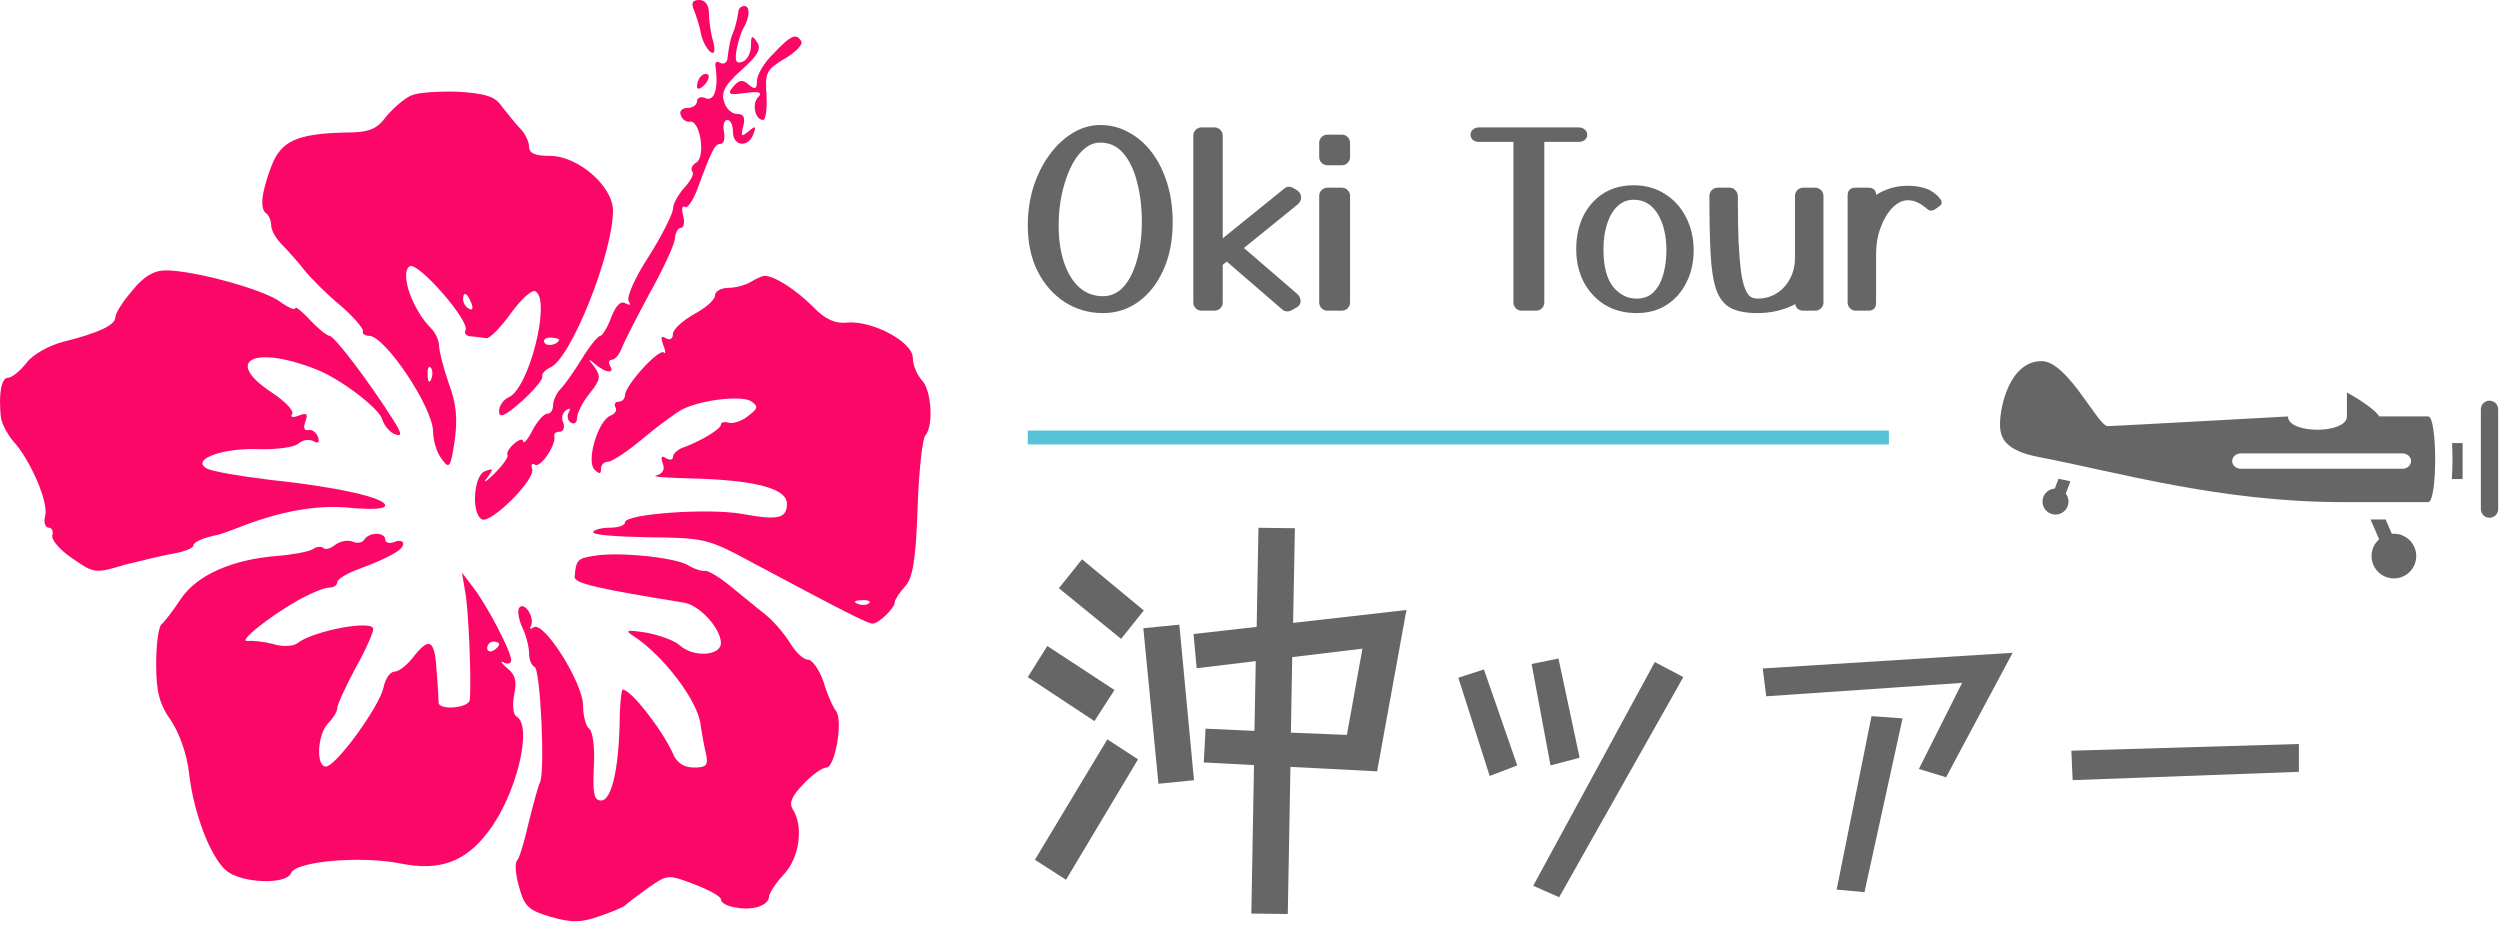
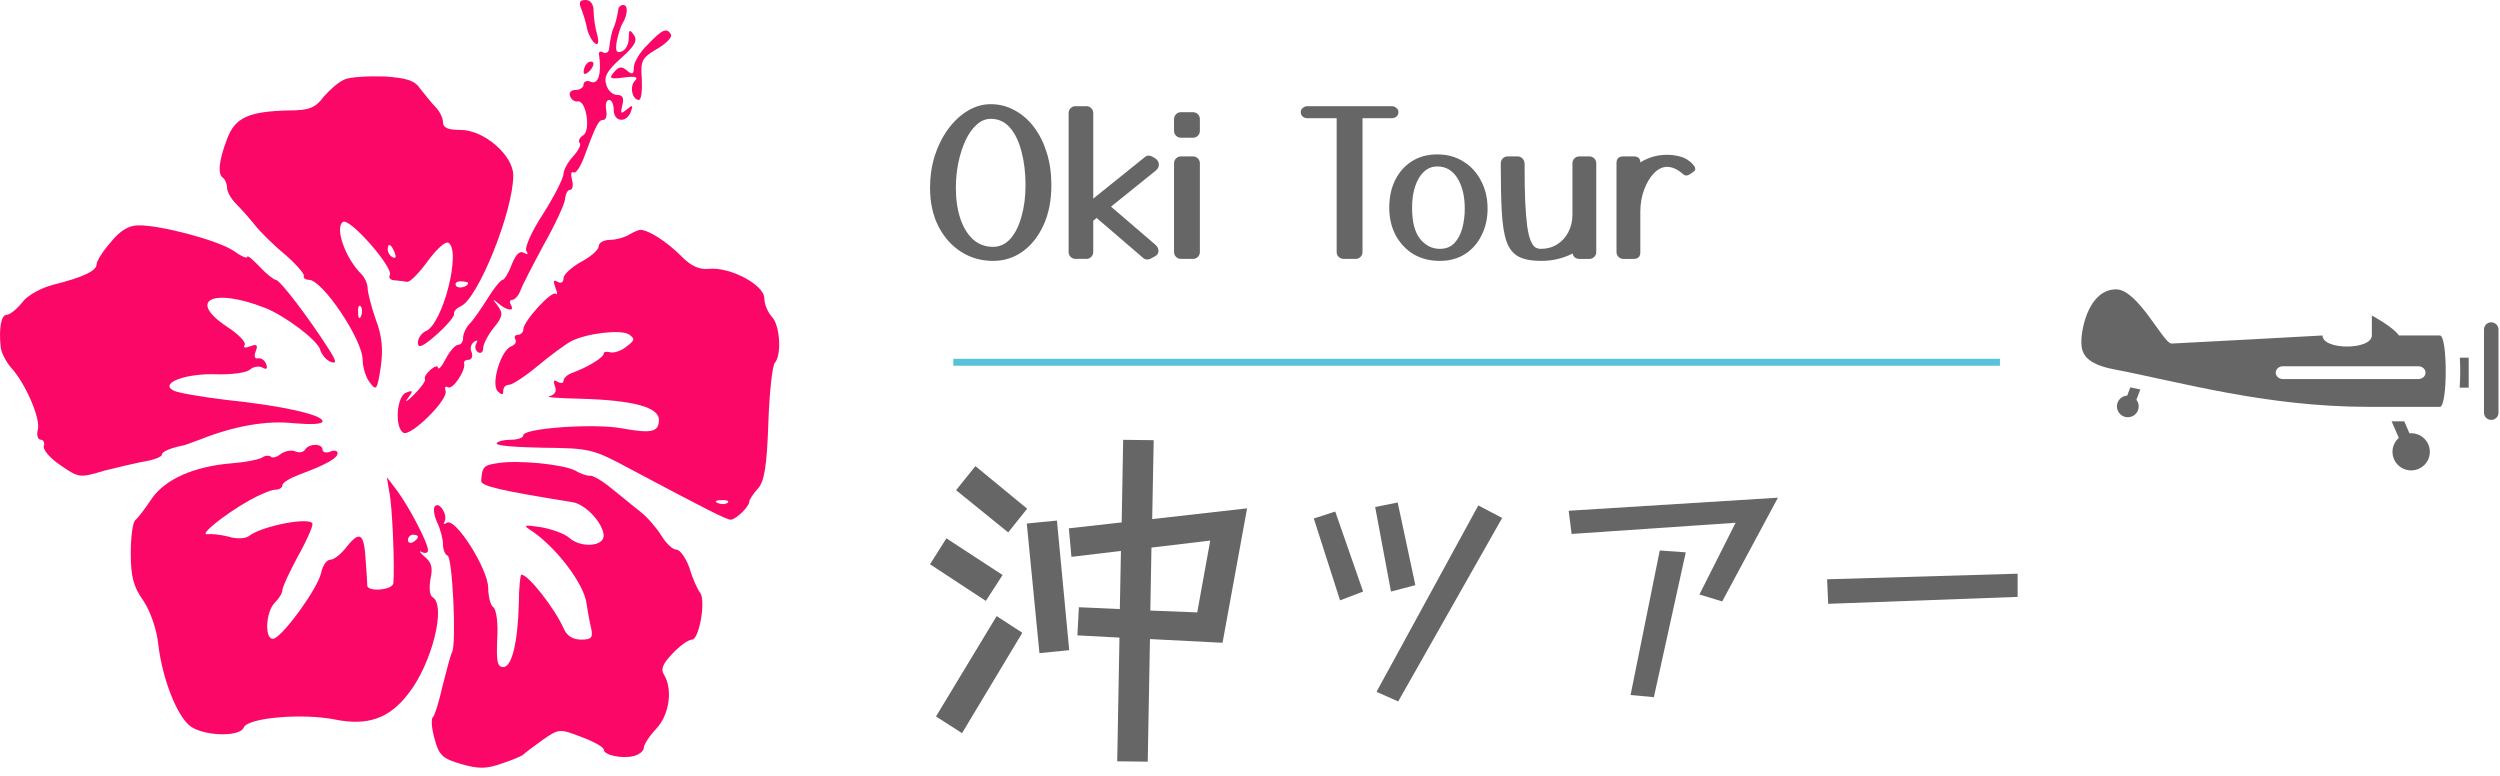
- <svg xmlns="http://www.w3.org/2000/svg" width="180" height="67" viewBox="0 0 180 67" fill="none">
-   <path d="M49.966 0.734C50.139 1.166 50.398 1.943 50.484 2.504C50.614 3.022 50.916 3.583 51.175 3.756C51.434 3.929 51.52 3.67 51.348 2.979C51.175 2.418 51.046 1.511 51.046 0.95C51.046 0.389 50.787 1.20013e-05 50.355 1.20013e-05C49.837 1.20013e-05 49.75 0.216 49.966 0.734Z" fill="#FB0767" />
-   <path d="M53.161 0.864C53.075 1.425 52.902 2.116 52.773 2.375C52.6 2.72 52.471 3.411 52.384 4.145C52.384 4.49 52.125 4.663 51.866 4.533C51.607 4.361 51.434 4.49 51.521 4.792C51.737 6.39 51.434 7.296 50.83 7.08C50.485 6.908 50.182 7.037 50.182 7.296C50.182 7.555 49.88 7.771 49.492 7.771C49.103 7.771 48.887 8.03 49.017 8.289C49.103 8.592 49.405 8.807 49.664 8.764C50.398 8.592 50.83 11.268 50.139 11.7C49.837 11.873 49.708 12.175 49.837 12.348C50.01 12.477 49.751 12.995 49.276 13.513C48.844 13.988 48.456 14.679 48.456 15.024C48.456 15.37 47.678 16.924 46.729 18.435C45.736 19.946 45.088 21.414 45.261 21.673C45.433 21.975 45.39 22.018 45.045 21.846C44.7 21.63 44.354 21.975 44.009 22.839C43.75 23.573 43.361 24.177 43.232 24.177C43.059 24.177 42.455 24.911 41.936 25.774C41.375 26.681 40.684 27.674 40.382 27.976C40.08 28.279 39.821 28.84 39.821 29.185C39.821 29.53 39.648 29.79 39.389 29.79C39.173 29.79 38.698 30.308 38.353 30.955C38.008 31.646 37.705 31.991 37.662 31.776C37.662 31.56 37.36 31.646 37.015 31.948C36.669 32.251 36.453 32.596 36.54 32.769C36.626 32.898 36.194 33.502 35.59 34.107C34.986 34.711 34.726 34.841 35.072 34.409C35.547 33.761 35.547 33.675 34.899 33.934C34.122 34.236 33.906 36.913 34.683 37.388C35.288 37.777 38.612 34.495 38.31 33.761C38.224 33.459 38.267 33.33 38.526 33.459C38.914 33.718 40.08 31.991 39.907 31.387C39.864 31.214 40.037 31.085 40.296 31.085C40.555 31.085 40.684 30.783 40.555 30.437C40.382 30.092 40.512 29.703 40.771 29.53C41.03 29.358 41.116 29.401 40.943 29.703C40.814 29.962 40.857 30.265 41.116 30.437C41.332 30.567 41.548 30.437 41.548 30.092C41.548 29.746 41.936 28.969 42.455 28.322C43.232 27.372 43.275 27.07 42.8 26.422C42.325 25.818 42.325 25.774 42.843 26.206C43.577 26.854 44.311 26.94 43.922 26.336C43.793 26.077 43.836 25.904 44.052 25.904C44.268 25.904 44.57 25.559 44.743 25.127C44.872 24.738 45.779 22.968 46.729 21.198C47.722 19.428 48.542 17.658 48.585 17.226C48.628 16.751 48.801 16.406 49.017 16.406C49.233 16.406 49.319 16.017 49.19 15.542C49.06 15.068 49.103 14.765 49.319 14.895C49.492 15.024 49.88 14.463 50.182 13.686C51.262 10.75 51.478 10.362 51.866 10.362C52.125 10.362 52.212 9.973 52.125 9.498C52.039 9.023 52.125 8.635 52.384 8.635C52.6 8.635 52.773 9.023 52.773 9.498C52.773 10.534 53.852 10.664 54.241 9.671C54.457 9.066 54.413 9.023 53.895 9.455C53.377 9.887 53.334 9.844 53.507 9.11C53.679 8.462 53.55 8.203 53.075 8.203C52.687 8.203 52.255 7.814 52.125 7.296C51.909 6.649 52.212 6.087 53.377 5.051C54.586 3.972 54.845 3.497 54.5 3.022C54.154 2.504 54.068 2.547 54.068 3.281C54.068 3.799 53.809 4.317 53.464 4.447C52.989 4.62 52.902 4.404 53.032 3.583C53.161 2.936 53.377 2.245 53.55 1.986C53.982 1.252 54.025 0.432 53.593 0.432C53.377 0.432 53.161 0.604 53.161 0.864Z" fill="#FB0767" />
-   <path d="M55.709 3.842C55.018 4.49 54.5 5.397 54.5 5.828C54.5 6.433 54.371 6.476 53.896 6.087C53.464 5.699 53.205 5.742 52.773 6.26C52.342 6.778 52.471 6.865 53.68 6.692C54.63 6.562 54.932 6.649 54.587 6.994C54.112 7.469 54.371 8.635 54.932 8.635C55.148 8.635 55.234 7.814 55.191 6.865C55.062 5.224 55.191 5.008 56.486 4.231C57.306 3.756 57.825 3.195 57.695 2.979C57.35 2.375 56.961 2.504 55.709 3.842Z" fill="#FB0767" />
-   <path d="M50.485 5.483C50.312 5.613 50.183 5.958 50.183 6.217C50.183 6.476 50.398 6.433 50.701 6.131C50.96 5.872 51.089 5.526 51.003 5.397C50.873 5.267 50.614 5.31 50.485 5.483Z" fill="#FB0767" />
-   <path d="M29.629 6.865C29.111 7.08 28.334 7.771 27.816 8.376C27.125 9.325 26.564 9.541 24.837 9.541C21.383 9.628 20.217 10.146 19.526 12.002C18.792 13.945 18.706 15.068 19.181 15.37C19.354 15.499 19.526 15.888 19.526 16.233C19.526 16.579 19.872 17.183 20.303 17.615C20.692 18.003 21.426 18.824 21.901 19.428C22.376 20.032 23.541 21.198 24.491 21.975C25.441 22.796 26.175 23.659 26.132 23.832C26.045 24.004 26.261 24.177 26.564 24.177C27.729 24.177 31.183 29.358 31.183 31.085C31.183 31.689 31.442 32.596 31.788 33.028C32.349 33.805 32.435 33.718 32.737 31.732C32.953 30.178 32.867 29.056 32.306 27.588C31.917 26.465 31.615 25.256 31.615 24.911C31.615 24.522 31.356 23.961 31.053 23.659C29.672 22.277 28.765 19.644 29.499 19.169C30.104 18.824 33.903 23.184 33.514 23.788C33.385 24.004 33.601 24.22 33.946 24.22C34.335 24.263 34.81 24.307 35.026 24.35C35.241 24.393 36.062 23.573 36.796 22.537C37.529 21.544 38.307 20.809 38.566 20.982C39.688 21.673 38.048 28.106 36.58 28.624C36.234 28.797 35.932 29.228 35.932 29.617C35.932 30.135 36.364 29.962 37.573 28.883C38.436 28.106 39.127 27.285 39.041 27.113C38.997 26.897 39.256 26.638 39.602 26.465C41.07 25.904 44.135 18.262 44.135 15.154C44.135 13.427 41.631 11.225 39.602 11.225C38.523 11.225 38.091 11.052 38.091 10.534C38.091 10.189 37.788 9.584 37.443 9.239C37.098 8.894 36.536 8.16 36.148 7.685C35.673 6.951 34.982 6.735 33.039 6.606C31.658 6.562 30.104 6.649 29.629 6.865ZM33.946 21.846C34.076 22.191 34.032 22.364 33.773 22.234C33.514 22.105 33.342 21.802 33.342 21.544C33.342 20.939 33.644 21.069 33.946 21.846ZM40.249 24.436C40.249 24.782 39.429 24.997 39.213 24.695C39.084 24.479 39.256 24.307 39.602 24.307C39.947 24.307 40.249 24.393 40.249 24.436ZM31.053 27.285C30.924 27.631 30.794 27.501 30.794 27.026C30.751 26.552 30.881 26.293 31.01 26.465C31.14 26.595 31.183 26.983 31.053 27.285Z" fill="#FB0767" />
-   <path d="M9.514 20.939C8.823 21.716 8.305 22.58 8.305 22.839C8.305 23.4 7.139 23.961 4.549 24.609C3.556 24.868 2.347 25.515 1.916 26.12C1.441 26.724 0.836 27.199 0.577 27.199C0.102 27.199 -0.114 28.322 0.059 30.005C0.102 30.437 0.491 31.214 0.923 31.732C2.175 33.071 3.513 36.179 3.254 37.129C3.124 37.604 3.254 37.992 3.513 37.992C3.729 37.992 3.858 38.252 3.772 38.511C3.642 38.813 4.29 39.59 5.197 40.194C6.751 41.274 6.837 41.317 8.953 40.669C10.162 40.367 11.759 39.978 12.536 39.849C13.27 39.719 13.918 39.46 13.918 39.288C13.918 39.029 14.608 38.726 15.645 38.511C15.774 38.511 16.465 38.252 17.156 37.992C20.178 36.784 22.941 36.309 25.272 36.568C26.783 36.697 27.733 36.654 27.733 36.395C27.733 35.834 24.279 35.057 19.358 34.539C17.242 34.28 15.213 33.934 14.867 33.718C13.745 33.071 16.033 32.25 18.58 32.337C19.876 32.38 21.171 32.207 21.473 31.948C21.818 31.646 22.293 31.603 22.596 31.776C22.898 31.948 23.027 31.862 22.898 31.473C22.768 31.128 22.466 30.912 22.207 30.955C21.905 31.042 21.818 30.782 21.991 30.351C22.207 29.79 22.077 29.703 21.516 29.919C21.084 30.092 20.869 30.049 21.041 29.79C21.171 29.574 20.523 28.883 19.53 28.235C16.076 25.947 18.278 24.825 22.768 26.595C24.452 27.242 27.258 29.358 27.517 30.178C27.647 30.653 28.078 31.128 28.424 31.258C28.985 31.473 28.942 31.214 28.251 30.135C26.524 27.415 24.063 24.177 23.718 24.177C23.545 24.177 22.898 23.659 22.337 23.055C21.732 22.407 21.257 22.018 21.257 22.191C21.257 22.364 20.739 22.148 20.091 21.673C18.753 20.766 13.745 19.428 11.889 19.471C11.068 19.471 10.291 19.946 9.514 20.939Z" fill="#FB0767" />
-   <path d="M54.067 20.291C53.721 20.507 52.987 20.723 52.469 20.723C51.908 20.723 51.476 20.982 51.476 21.284C51.476 21.587 50.786 22.191 49.965 22.623C49.145 23.098 48.454 23.702 48.454 24.047C48.454 24.393 48.238 24.522 47.936 24.35C47.591 24.134 47.548 24.263 47.764 24.868C47.936 25.3 47.936 25.515 47.807 25.386C47.461 25.041 45.001 27.76 45.001 28.451C45.001 28.71 44.785 28.926 44.526 28.926C44.31 28.926 44.18 29.099 44.31 29.315C44.439 29.53 44.31 29.79 43.964 29.919C43.058 30.265 42.194 33.2 42.799 33.805C43.144 34.15 43.273 34.15 43.273 33.761C43.273 33.459 43.489 33.243 43.792 33.243C44.051 33.243 45.173 32.51 46.252 31.603C47.332 30.696 48.627 29.746 49.102 29.487C50.44 28.797 53.333 28.451 54.067 28.883C54.628 29.271 54.585 29.401 53.851 29.962C53.376 30.351 52.728 30.523 52.469 30.437C52.167 30.351 51.908 30.394 51.908 30.567C51.908 30.869 50.613 31.689 49.231 32.207C48.8 32.337 48.454 32.682 48.454 32.898C48.454 33.114 48.238 33.157 47.936 32.984C47.634 32.769 47.548 32.898 47.72 33.373C47.893 33.805 47.72 34.107 47.245 34.236C46.857 34.323 48.066 34.409 49.965 34.452C54.455 34.582 56.657 35.186 56.657 36.266C56.657 37.345 56.01 37.474 53.419 36.999C51.002 36.568 45.001 36.999 45.001 37.604C45.001 37.82 44.526 37.992 43.964 37.992C43.36 37.992 42.799 38.122 42.712 38.295C42.583 38.511 44.353 38.64 46.641 38.683C50.656 38.726 50.958 38.77 54.067 40.453C61.018 44.166 62.486 44.9 62.831 44.9C63.263 44.9 64.428 43.778 64.428 43.346C64.428 43.173 64.774 42.655 65.162 42.224C65.724 41.619 65.939 40.324 66.069 36.568C66.155 33.934 66.414 31.56 66.63 31.344C67.235 30.653 67.062 28.063 66.371 27.372C66.026 26.983 65.724 26.293 65.724 25.774C65.724 24.609 62.788 23.055 60.974 23.227C60.154 23.314 59.42 23.011 58.557 22.105C57.305 20.853 55.751 19.86 55.06 19.86C54.887 19.86 54.412 20.076 54.067 20.291ZM62.572 43.432C62.442 43.562 62.054 43.605 61.752 43.475C61.406 43.346 61.536 43.217 62.011 43.217C62.486 43.173 62.745 43.303 62.572 43.432Z" fill="#FB0767" />
-   <path d="M26.225 38.856C26.096 39.072 25.707 39.158 25.362 38.985C24.973 38.856 24.455 38.985 24.11 39.245C23.808 39.504 23.419 39.59 23.29 39.46C23.16 39.331 22.815 39.331 22.512 39.547C22.21 39.719 21.088 39.935 20.008 40.022C16.684 40.281 14.18 41.403 13.014 43.13C12.453 43.993 11.805 44.814 11.633 44.943C11.417 45.116 11.244 46.368 11.244 47.793C11.244 49.779 11.46 50.685 12.323 51.894C12.928 52.801 13.489 54.398 13.619 55.737C13.964 58.629 15.173 61.738 16.295 62.688C17.375 63.594 20.613 63.724 20.958 62.86C21.303 61.997 26.053 61.608 28.816 62.169C31.622 62.731 33.478 62.083 35.119 59.925C37.148 57.334 38.4 52.283 37.191 51.592C36.932 51.419 36.889 50.772 37.019 49.995C37.234 49.045 37.105 48.57 36.501 48.095C36.069 47.706 35.982 47.534 36.285 47.706C36.544 47.836 36.803 47.793 36.803 47.534C36.803 46.886 35.076 43.605 34.083 42.31L33.263 41.23L33.478 42.526C33.737 43.691 33.953 49.045 33.824 50.383C33.781 50.988 31.622 51.16 31.579 50.599C31.579 50.426 31.536 49.477 31.449 48.484C31.32 46.109 30.974 45.807 29.852 47.188C29.377 47.836 28.729 48.354 28.427 48.354C28.082 48.354 27.736 48.872 27.607 49.52C27.305 50.858 24.412 54.873 23.549 55.175C22.728 55.391 22.815 52.887 23.635 52.067C23.98 51.722 24.282 51.247 24.282 50.988C24.282 50.729 24.887 49.433 25.578 48.138C26.312 46.843 26.873 45.548 26.873 45.289C26.873 44.598 22.512 45.418 21.39 46.325C21.088 46.541 20.311 46.584 19.663 46.368C18.972 46.195 18.195 46.109 17.85 46.152C17.029 46.282 19.274 44.468 21.39 43.26C22.297 42.742 23.333 42.31 23.678 42.31C24.023 42.31 24.282 42.137 24.282 41.921C24.282 41.705 24.93 41.317 25.707 41.015C28.038 40.151 29.032 39.59 29.032 39.158C29.032 38.942 28.729 38.856 28.384 39.029C28.038 39.158 27.736 39.072 27.736 38.856C27.736 38.295 26.571 38.295 26.225 38.856ZM35.939 46.368C35.939 46.498 35.767 46.714 35.508 46.843C35.292 46.972 35.076 46.886 35.076 46.67C35.076 46.411 35.292 46.195 35.508 46.195C35.767 46.195 35.939 46.282 35.939 46.368Z" fill="#FB0767" />
-   <path d="M42.758 40.022C41.592 40.194 41.462 40.324 41.376 41.533C41.333 42.008 43.103 42.396 49.234 43.389C50.356 43.562 51.867 45.202 51.91 46.282C51.91 47.232 49.925 47.361 48.931 46.454C48.543 46.109 47.464 45.721 46.514 45.548C45.132 45.332 44.96 45.375 45.564 45.764C47.723 47.145 50.27 50.47 50.443 52.197C50.529 52.801 50.702 53.751 50.831 54.269C51.004 55.089 50.874 55.262 49.968 55.262C49.234 55.262 48.716 54.916 48.457 54.269C47.679 52.542 45.434 49.649 44.83 49.649C44.744 49.649 44.614 50.772 44.614 52.11C44.528 55.521 44.01 57.636 43.276 57.636C42.758 57.636 42.671 57.118 42.758 55.175C42.844 53.794 42.671 52.628 42.412 52.456C42.197 52.326 41.981 51.549 41.981 50.815C41.981 49.174 39.174 44.727 38.44 45.159C38.181 45.332 38.095 45.289 38.224 45.073C38.527 44.512 37.793 43.303 37.404 43.734C37.231 43.907 37.318 44.512 37.577 45.116C37.879 45.721 38.095 46.584 38.095 47.059C38.095 47.491 38.268 47.922 38.484 48.009C38.915 48.138 39.261 55.694 38.872 56.341C38.743 56.6 38.397 57.895 38.052 59.277C37.75 60.658 37.361 61.867 37.231 61.954C37.059 62.083 37.102 62.904 37.361 63.81C37.75 65.278 38.052 65.537 39.649 66.012C41.16 66.444 41.808 66.444 43.146 65.969C44.053 65.666 44.873 65.321 45.003 65.192C45.132 65.062 45.866 64.501 46.643 63.94C48.068 62.947 48.111 62.947 50.011 63.681C51.047 64.069 51.91 64.544 51.91 64.76C51.91 65.235 53.465 65.58 54.501 65.321C54.976 65.192 55.364 64.889 55.364 64.587C55.364 64.328 55.839 63.594 56.444 62.947C57.566 61.738 57.868 59.536 57.091 58.284C56.789 57.809 57.005 57.334 57.825 56.471C58.473 55.78 59.207 55.262 59.509 55.262C60.113 55.262 60.718 51.894 60.2 51.203C59.984 50.944 59.552 49.995 59.293 49.088C58.991 48.224 58.473 47.491 58.171 47.491C57.825 47.491 57.264 46.929 56.875 46.282C56.444 45.591 55.666 44.684 55.062 44.209C54.501 43.778 53.378 42.828 52.558 42.18C51.781 41.533 50.961 41.058 50.745 41.101C50.572 41.144 49.968 40.971 49.493 40.669C48.413 40.108 44.485 39.719 42.758 40.022Z" fill="#FB0767" />
-   <path d="M139.262 13.896C139.424 14.012 139.551 14.133 139.644 14.261C139.748 14.376 139.8 14.486 139.8 14.591C139.8 14.671 139.759 14.747 139.678 14.816L139.366 15.042C139.25 15.123 139.14 15.163 139.036 15.163C138.932 15.163 138.845 15.129 138.776 15.059C138.475 14.805 138.22 14.637 138.012 14.556C137.803 14.463 137.589 14.417 137.369 14.417C136.987 14.417 136.617 14.596 136.258 14.955C135.911 15.314 135.627 15.788 135.407 16.379C135.187 16.969 135.077 17.611 135.077 18.306V21.796C135.077 22.177 134.887 22.369 134.505 22.369H133.619C133.457 22.369 133.318 22.311 133.202 22.195C133.087 22.079 133.029 21.94 133.029 21.778V14.087C133.029 13.705 133.22 13.514 133.602 13.514H134.505C134.887 13.514 135.077 13.688 135.077 14.035C135.402 13.826 135.755 13.665 136.137 13.549C136.518 13.433 136.929 13.375 137.369 13.375C137.728 13.375 138.069 13.416 138.394 13.497C138.718 13.566 139.007 13.699 139.262 13.896Z" fill="#666666" />
-   <path d="M131.289 21.778C131.289 21.94 131.231 22.079 131.115 22.195C130.999 22.311 130.86 22.369 130.698 22.369H129.83C129.691 22.369 129.564 22.328 129.448 22.247C129.344 22.154 129.281 22.039 129.257 21.9C128.887 22.096 128.47 22.253 128.007 22.369C127.556 22.484 127.064 22.542 126.532 22.542C125.71 22.542 125.062 22.415 124.587 22.16C124.124 21.905 123.783 21.466 123.563 20.841C123.354 20.216 123.221 19.359 123.163 18.271C123.106 17.183 123.077 15.806 123.077 14.139C123.077 13.954 123.135 13.803 123.25 13.688C123.366 13.572 123.505 13.514 123.667 13.514H124.535C124.697 13.514 124.836 13.578 124.952 13.705C125.067 13.821 125.125 13.971 125.125 14.156C125.125 15.453 125.143 16.541 125.177 17.42C125.224 18.3 125.282 19.012 125.351 19.556C125.432 20.1 125.53 20.511 125.646 20.788C125.762 21.066 125.889 21.257 126.028 21.361C126.179 21.454 126.346 21.5 126.532 21.5C127.052 21.5 127.515 21.373 127.921 21.118C128.326 20.864 128.644 20.517 128.875 20.077C129.119 19.625 129.24 19.11 129.24 18.532V14.104C129.24 13.942 129.298 13.803 129.414 13.688C129.529 13.572 129.668 13.514 129.83 13.514H130.698C130.86 13.514 130.999 13.572 131.115 13.688C131.231 13.803 131.289 13.942 131.289 14.104V21.778Z" fill="#666666" />
-   <path d="M117.62 13.34C118.477 13.34 119.229 13.549 119.877 13.965C120.526 14.37 121.029 14.926 121.388 15.632C121.758 16.338 121.943 17.137 121.943 18.028C121.943 18.884 121.77 19.654 121.423 20.337C121.087 21.02 120.612 21.558 119.999 21.952C119.385 22.345 118.668 22.542 117.846 22.542C116.978 22.542 116.214 22.345 115.554 21.952C114.906 21.547 114.397 20.997 114.026 20.302C113.668 19.608 113.488 18.821 113.488 17.941C113.488 17.05 113.656 16.257 113.992 15.563C114.339 14.868 114.819 14.324 115.433 13.931C116.058 13.537 116.787 13.34 117.62 13.34ZM117.62 14.382C117.169 14.382 116.781 14.538 116.457 14.851C116.133 15.152 115.884 15.574 115.711 16.118C115.537 16.651 115.45 17.258 115.45 17.941C115.45 19.168 115.682 20.071 116.145 20.65C116.608 21.217 117.175 21.5 117.846 21.5C118.367 21.5 118.784 21.332 119.096 20.997C119.409 20.661 119.634 20.227 119.773 19.695C119.912 19.162 119.982 18.607 119.982 18.028C119.982 16.963 119.773 16.089 119.357 15.406C118.94 14.723 118.361 14.382 117.62 14.382Z" fill="#666666" />
-   <path d="M111.189 21.778C111.189 21.94 111.131 22.079 111.015 22.195C110.899 22.311 110.76 22.368 110.598 22.368H109.557C109.395 22.368 109.256 22.311 109.14 22.195C109.024 22.079 108.966 21.94 108.966 21.778V10.285C108.966 10.25 108.966 10.227 108.966 10.215H106.466C106.304 10.215 106.165 10.169 106.05 10.076C105.934 9.972 105.876 9.845 105.876 9.694C105.876 9.544 105.934 9.422 106.05 9.33C106.165 9.226 106.304 9.174 106.466 9.174H113.689C113.851 9.174 113.99 9.226 114.105 9.33C114.221 9.422 114.279 9.544 114.279 9.694C114.279 9.845 114.221 9.972 114.105 10.076C113.99 10.169 113.851 10.215 113.689 10.215H111.189V10.285V21.778Z" fill="#666666" />
-   <path d="M97.204 11.309C97.204 11.471 97.146 11.61 97.031 11.726C96.915 11.841 96.776 11.899 96.614 11.899H95.572C95.41 11.899 95.271 11.841 95.156 11.726C95.04 11.61 94.982 11.471 94.982 11.309V10.285C94.982 10.123 95.04 9.984 95.156 9.868C95.271 9.752 95.41 9.694 95.572 9.694H96.614C96.776 9.694 96.915 9.752 97.031 9.868C97.146 9.984 97.204 10.123 97.204 10.285V11.309ZM97.204 21.778C97.204 21.94 97.146 22.079 97.031 22.195C96.915 22.311 96.776 22.368 96.614 22.368H95.572C95.41 22.368 95.271 22.311 95.156 22.195C95.04 22.079 94.982 21.94 94.982 21.778V14.104C94.982 13.942 95.04 13.803 95.156 13.688C95.271 13.572 95.41 13.514 95.572 13.514H96.614C96.776 13.514 96.915 13.572 97.031 13.688C97.146 13.803 97.204 13.942 97.204 14.104V21.778Z" fill="#666666" />
-   <path d="M88.036 21.778C88.036 21.94 87.978 22.079 87.862 22.195C87.746 22.311 87.607 22.368 87.445 22.368H86.508C86.346 22.368 86.207 22.311 86.091 22.195C85.975 22.079 85.918 21.94 85.918 21.778V9.764C85.918 9.602 85.975 9.463 86.091 9.347C86.207 9.231 86.346 9.174 86.508 9.174H87.445C87.607 9.174 87.746 9.231 87.862 9.347C87.978 9.463 88.036 9.602 88.036 9.764V17.16L92.48 13.566C92.573 13.485 92.683 13.445 92.81 13.445C92.903 13.445 92.989 13.468 93.07 13.514L93.314 13.653C93.557 13.792 93.678 13.983 93.678 14.226C93.678 14.423 93.585 14.596 93.4 14.747L89.563 17.854L93.348 21.118C93.545 21.28 93.643 21.466 93.643 21.674C93.643 21.882 93.545 22.039 93.348 22.143L92.932 22.368C92.862 22.403 92.781 22.421 92.689 22.421C92.55 22.421 92.434 22.38 92.341 22.299L88.418 18.913C88.383 18.89 88.354 18.861 88.331 18.827L88.036 19.07V21.778Z" fill="#666666" />
-   <path d="M84.434 15.997C84.434 17.316 84.209 18.468 83.757 19.452C83.317 20.424 82.721 21.182 81.969 21.726C81.217 22.27 80.366 22.542 79.417 22.542C78.41 22.542 77.496 22.282 76.674 21.761C75.852 21.228 75.198 20.488 74.712 19.538C74.237 18.589 74 17.484 74 16.222C74 15.262 74.133 14.347 74.399 13.479C74.677 12.611 75.059 11.841 75.545 11.17C76.031 10.499 76.587 9.972 77.212 9.59C77.849 9.197 78.52 9 79.226 9C79.955 9 80.632 9.174 81.257 9.521C81.894 9.856 82.449 10.337 82.924 10.962C83.398 11.587 83.769 12.328 84.035 13.184C84.301 14.041 84.434 14.978 84.434 15.997ZM82.212 15.997C82.212 14.932 82.096 13.965 81.865 13.097C81.645 12.229 81.315 11.541 80.875 11.031C80.435 10.522 79.886 10.267 79.226 10.267C78.774 10.267 78.364 10.441 77.993 10.788C77.623 11.124 77.305 11.581 77.038 12.16C76.784 12.727 76.581 13.364 76.431 14.07C76.292 14.776 76.222 15.493 76.222 16.222C76.222 17.218 76.35 18.103 76.604 18.879C76.859 19.643 77.224 20.244 77.698 20.684C78.184 21.113 78.757 21.327 79.417 21.327C79.996 21.327 80.493 21.095 80.91 20.632C81.327 20.158 81.645 19.515 81.865 18.705C82.096 17.895 82.212 16.992 82.212 15.997Z" fill="#666666" />
-   <path d="M90.288 55.088L86.672 54.896L86.8 52.464L90.32 52.624L90.416 47.6L86.16 48.112L85.936 45.648L90.48 45.136L90.608 38L93.232 38.032L93.104 44.848L101.264 43.92L99.152 55.536L92.912 55.216L92.72 65.808L90.096 65.776L90.288 55.088ZM77.904 40.272L82.352 43.952L80.72 46L76.24 42.352L77.904 40.272ZM82.32 45.232L84.912 44.976L85.968 56.176L83.408 56.432L82.32 45.232ZM75.408 46.512L80.24 49.68L78.8 51.92L74 48.752L75.408 46.512ZM93.04 47.312L92.944 52.752L96.976 52.912L98.096 46.704L93.04 47.312ZM79.728 53.232L81.936 54.672L76.752 63.344L74.512 61.904L79.728 53.232Z" fill="#666666" />
-   <path d="M149.138 54.05L165.52 53.567V55.571L149.23 56.17L149.138 54.05Z" fill="#666666" />
-   <path d="M141.27 49.166L127.169 50.133L126.916 48.129L144.91 47L140.118 55.963L138.159 55.364L141.27 49.166ZM134.749 51.562L136.984 51.723L134.243 64.235L132.238 64.05L134.749 51.562Z" fill="#666666" />
-   <path d="M110.276 47.806L112.212 47.415L113.732 54.557L111.636 55.11L110.276 47.806ZM119.147 47.668L121.198 48.751L112.258 64.603L110.392 63.774L119.147 47.668ZM105 48.797L106.843 48.198L109.24 55.11L107.258 55.871L105 48.797Z" fill="#666666" />
-   <rect x="74" y="31" width="62" height="1" fill="#56C3D9" />
-   <path d="M148.212 34.469L149.068 34.652L148.736 35.539C148.864 35.704 148.933 35.908 148.932 36.117C148.931 36.327 148.86 36.53 148.73 36.694C148.6 36.858 148.419 36.974 148.215 37.023C148.011 37.072 147.797 37.051 147.607 36.964C147.416 36.877 147.26 36.729 147.164 36.543C147.068 36.357 147.037 36.144 147.076 35.938C147.115 35.732 147.222 35.546 147.379 35.408C147.537 35.27 147.736 35.189 147.945 35.178L148.212 34.469ZM171.297 38.83C171.01 39.084 170.822 39.431 170.768 39.81C170.714 40.189 170.797 40.575 171.002 40.899C171.207 41.222 171.521 41.462 171.887 41.575C172.253 41.688 172.647 41.666 172.998 41.514C173.35 41.362 173.636 41.09 173.805 40.746C173.973 40.402 174.014 40.01 173.919 39.639C173.824 39.268 173.6 38.943 173.287 38.722C172.973 38.502 172.592 38.4 172.211 38.436L171.767 37.402H170.679L171.297 38.83ZM176.579 33.066C176.579 33.568 176.562 34.053 176.531 34.492H177.308V31.903H176.547C176.565 32.272 176.578 32.664 176.578 33.069L176.579 33.066ZM174.831 36.152H168.672C159.864 36.152 152.378 33.977 146.819 32.912C144.413 32.451 144 31.574 144 30.553C144 29.187 144.735 26 146.995 26C148.87 26 151.046 30.683 151.759 30.683C152.063 30.683 164.736 29.985 164.736 29.985C164.736 30.623 165.793 30.941 166.851 30.941C167.909 30.941 168.979 30.619 168.979 29.978V28.26C168.979 28.26 170.801 29.235 171.311 29.982H174.829C175.501 29.982 175.501 36.155 174.83 36.155L174.831 36.152ZM173.597 33.197C173.597 32.892 173.317 32.644 172.976 32.644H161.337C160.993 32.644 160.717 32.892 160.717 33.197C160.717 33.503 160.996 33.751 161.337 33.751H172.972C173.316 33.753 173.596 33.505 173.596 33.2L173.597 33.197ZM179.243 28.847C179.078 28.847 178.92 28.912 178.804 29.029C178.688 29.145 178.622 29.303 178.622 29.468V36.663C178.624 36.827 178.691 36.984 178.807 37.1C178.924 37.215 179.082 37.28 179.246 37.28C179.41 37.28 179.568 37.215 179.685 37.1C179.802 36.984 179.868 36.827 179.87 36.663V29.473C179.87 29.39 179.854 29.309 179.823 29.233C179.791 29.157 179.745 29.087 179.687 29.029C179.628 28.971 179.559 28.926 179.482 28.895C179.406 28.864 179.324 28.848 179.242 28.849L179.243 28.847Z" fill="#666666" />
+ <svg xmlns="http://www.w3.org/2000/svg" width="216" height="67" viewBox="0 0 216 67" fill="none">
+   <path d="M50.206 0.734C50.379 1.166 50.639 1.943 50.726 2.504C50.856 3.022 51.16 3.583 51.42 3.756C51.681 3.929 51.767 3.67 51.594 2.979C51.42 2.418 51.29 1.511 51.29 0.95C51.29 0.389 51.03 1.20013e-05 50.596 1.20013e-05C50.075 1.20013e-05 49.989 0.216 50.206 0.734Z" fill="#FB0767" />
+   <path d="M53.416 0.864C53.329 1.425 53.156 2.116 53.025 2.375C52.852 2.72 52.722 3.411 52.635 4.145C52.635 4.49 52.375 4.663 52.114 4.533C51.854 4.361 51.681 4.49 51.767 4.792C51.984 6.39 51.681 7.296 51.073 7.08C50.726 6.908 50.423 7.037 50.423 7.296C50.423 7.555 50.119 7.771 49.728 7.771C49.338 7.771 49.121 8.03 49.251 8.289C49.338 8.592 49.642 8.807 49.902 8.764C50.639 8.592 51.073 11.268 50.379 11.7C50.075 11.873 49.945 12.175 50.075 12.348C50.249 12.477 49.989 12.995 49.512 13.513C49.078 13.988 48.687 14.679 48.687 15.024C48.687 15.37 47.907 16.924 46.952 18.435C45.954 19.946 45.304 21.414 45.477 21.673C45.651 21.975 45.607 22.018 45.26 21.846C44.913 21.63 44.566 21.975 44.219 22.839C43.959 23.573 43.569 24.177 43.438 24.177C43.265 24.177 42.658 24.911 42.137 25.774C41.573 26.681 40.879 27.674 40.575 27.976C40.272 28.279 40.011 28.84 40.011 29.185C40.011 29.53 39.838 29.79 39.578 29.79C39.361 29.79 38.883 30.308 38.536 30.955C38.189 31.646 37.886 31.991 37.842 31.776C37.842 31.56 37.539 31.646 37.192 31.948C36.845 32.251 36.628 32.596 36.715 32.769C36.801 32.898 36.367 33.502 35.76 34.107C35.153 34.711 34.893 34.841 35.24 34.409C35.717 33.761 35.717 33.675 35.066 33.934C34.285 34.236 34.068 36.913 34.849 37.388C35.456 37.777 38.797 34.495 38.493 33.761C38.406 33.459 38.45 33.33 38.71 33.459C39.1 33.718 40.272 31.991 40.098 31.387C40.055 31.214 40.228 31.085 40.489 31.085C40.749 31.085 40.879 30.783 40.749 30.437C40.575 30.092 40.706 29.703 40.966 29.53C41.226 29.358 41.313 29.401 41.139 29.703C41.009 29.962 41.053 30.265 41.313 30.437C41.53 30.567 41.747 30.437 41.747 30.092C41.747 29.746 42.137 28.969 42.658 28.322C43.438 27.372 43.482 27.07 43.005 26.422C42.527 25.818 42.527 25.774 43.048 26.206C43.785 26.854 44.523 26.94 44.133 26.336C44.002 26.077 44.046 25.904 44.263 25.904C44.48 25.904 44.783 25.559 44.957 25.127C45.087 24.738 45.998 22.968 46.952 21.198C47.95 19.428 48.774 17.658 48.818 17.226C48.861 16.751 49.034 16.406 49.251 16.406C49.468 16.406 49.555 16.017 49.425 15.542C49.295 15.068 49.338 14.765 49.555 14.895C49.728 15.024 50.119 14.463 50.423 13.686C51.507 10.75 51.724 10.362 52.114 10.362C52.375 10.362 52.461 9.973 52.375 9.498C52.288 9.023 52.375 8.635 52.635 8.635C52.852 8.635 53.025 9.023 53.025 9.498C53.025 10.534 54.11 10.664 54.5 9.671C54.717 9.066 54.674 9.023 54.153 9.455C53.633 9.887 53.589 9.844 53.763 9.11C53.936 8.462 53.806 8.203 53.329 8.203C52.939 8.203 52.505 7.814 52.375 7.296C52.158 6.649 52.461 6.087 53.633 5.051C54.847 3.972 55.108 3.497 54.761 3.022C54.413 2.504 54.327 2.547 54.327 3.281C54.327 3.799 54.066 4.317 53.719 4.447C53.242 4.62 53.156 4.404 53.286 3.583C53.416 2.936 53.633 2.245 53.806 1.986C54.24 1.252 54.283 0.432 53.85 0.432C53.633 0.432 53.416 0.604 53.416 0.864Z" fill="#FB0767" />
+   <path d="M55.976 3.842C55.282 4.49 54.761 5.397 54.761 5.828C54.761 6.433 54.631 6.476 54.154 6.087C53.72 5.699 53.46 5.742 53.026 6.26C52.592 6.778 52.722 6.865 53.937 6.692C54.891 6.562 55.195 6.649 54.848 6.994C54.371 7.469 54.631 8.635 55.195 8.635C55.412 8.635 55.498 7.814 55.455 6.865C55.325 5.224 55.455 5.008 56.757 4.231C57.581 3.756 58.101 3.195 57.971 2.979C57.624 2.375 57.234 2.504 55.976 3.842Z" fill="#FB0767" />
+   <path d="M50.727 5.483C50.553 5.613 50.423 5.958 50.423 6.217C50.423 6.476 50.64 6.433 50.943 6.131C51.204 5.872 51.334 5.526 51.247 5.397C51.117 5.267 50.857 5.31 50.727 5.483Z" fill="#FB0767" />
+   <path d="M29.771 6.865C29.25 7.08 28.469 7.771 27.949 8.376C27.255 9.325 26.691 9.541 24.955 9.541C21.485 9.628 20.314 10.146 19.62 12.002C18.882 13.945 18.796 15.068 19.273 15.37C19.446 15.499 19.62 15.888 19.62 16.233C19.62 16.579 19.967 17.183 20.401 17.615C20.791 18.003 21.528 18.824 22.006 19.428C22.483 20.032 23.654 21.198 24.608 21.975C25.563 22.796 26.3 23.659 26.257 23.832C26.17 24.004 26.387 24.177 26.691 24.177C27.862 24.177 31.332 29.358 31.332 31.085C31.332 31.689 31.593 32.596 31.94 33.028C32.504 33.805 32.59 33.718 32.894 31.732C33.111 30.178 33.024 29.056 32.46 27.588C32.07 26.465 31.766 25.256 31.766 24.911C31.766 24.522 31.506 23.961 31.202 23.659C29.814 22.277 28.903 19.644 29.64 19.169C30.248 18.824 34.065 23.184 33.675 23.788C33.545 24.004 33.761 24.22 34.109 24.22C34.499 24.263 34.976 24.307 35.193 24.35C35.41 24.393 36.234 23.573 36.972 22.537C37.709 21.544 38.49 20.809 38.75 20.982C39.878 21.673 38.23 28.106 36.755 28.624C36.408 28.797 36.104 29.228 36.104 29.617C36.104 30.135 36.538 29.962 37.752 28.883C38.62 28.106 39.314 27.285 39.227 27.113C39.184 26.897 39.444 26.638 39.791 26.465C41.266 25.904 44.346 18.262 44.346 15.154C44.346 13.427 41.83 11.225 39.791 11.225C38.707 11.225 38.273 11.052 38.273 10.534C38.273 10.189 37.969 9.584 37.622 9.239C37.275 8.894 36.711 8.16 36.321 7.685C35.844 6.951 35.15 6.735 33.198 6.606C31.809 6.562 30.248 6.649 29.771 6.865ZM34.109 21.846C34.239 22.191 34.195 22.364 33.935 22.234C33.675 22.105 33.501 21.802 33.501 21.544C33.501 20.939 33.805 21.069 34.109 21.846ZM40.442 24.436C40.442 24.782 39.618 24.997 39.401 24.695C39.271 24.479 39.444 24.307 39.791 24.307C40.138 24.307 40.442 24.393 40.442 24.436ZM31.202 27.285C31.072 27.631 30.942 27.501 30.942 27.026C30.898 26.552 31.029 26.293 31.159 26.465C31.289 26.595 31.332 26.983 31.202 27.285Z" fill="#FB0767" />
+   <path d="M9.56 20.939C8.865 21.716 8.345 22.58 8.345 22.839C8.345 23.4 7.174 23.961 4.571 24.609C3.573 24.868 2.358 25.515 1.925 26.12C1.448 26.724 0.84 27.199 0.58 27.199C0.103 27.199 -0.114 28.322 0.059 30.005C0.103 30.437 0.493 31.214 0.927 31.732C2.185 33.071 3.53 36.179 3.269 37.129C3.139 37.604 3.269 37.992 3.53 37.992C3.747 37.992 3.877 38.252 3.79 38.511C3.66 38.813 4.311 39.59 5.222 40.194C6.783 41.274 6.87 41.317 8.996 40.669C10.21 40.367 11.815 39.978 12.596 39.849C13.334 39.719 13.984 39.46 13.984 39.288C13.984 39.029 14.678 38.726 15.72 38.511C15.85 38.511 16.544 38.252 17.238 37.992C20.274 36.784 23.051 36.309 25.393 36.568C26.912 36.697 27.866 36.654 27.866 36.395C27.866 35.834 24.395 35.057 19.45 34.539C17.325 34.28 15.286 33.934 14.939 33.718C13.811 33.071 16.11 32.25 18.669 32.337C19.971 32.38 21.272 32.207 21.576 31.948C21.923 31.646 22.4 31.603 22.704 31.776C23.007 31.948 23.137 31.862 23.007 31.473C22.877 31.128 22.573 30.912 22.313 30.955C22.01 31.042 21.923 30.782 22.096 30.351C22.313 29.79 22.183 29.703 21.619 29.919C21.185 30.092 20.968 30.049 21.142 29.79C21.272 29.574 20.621 28.883 19.624 28.235C16.153 25.947 18.366 24.825 22.877 26.595C24.569 27.242 27.389 29.358 27.649 30.178C27.779 30.653 28.213 31.128 28.56 31.258C29.124 31.473 29.081 31.214 28.386 30.135C26.651 27.415 24.179 24.177 23.832 24.177C23.658 24.177 23.007 23.659 22.443 23.055C21.836 22.407 21.359 22.018 21.359 22.191C21.359 22.364 20.838 22.148 20.188 21.673C18.843 20.766 13.811 19.428 11.945 19.471C11.121 19.471 10.34 19.946 9.56 20.939Z" fill="#FB0767" />
+   <path d="M54.326 20.291C53.979 20.507 53.241 20.723 52.721 20.723C52.157 20.723 51.723 20.982 51.723 21.284C51.723 21.587 51.029 22.191 50.205 22.623C49.38 23.098 48.687 23.702 48.687 24.047C48.687 24.393 48.47 24.522 48.166 24.35C47.819 24.134 47.776 24.263 47.992 24.868C48.166 25.3 48.166 25.515 48.036 25.386C47.689 25.041 45.216 27.76 45.216 28.451C45.216 28.71 44.999 28.926 44.739 28.926C44.522 28.926 44.392 29.099 44.522 29.315C44.652 29.53 44.522 29.79 44.175 29.919C43.264 30.265 42.396 33.2 43.004 33.805C43.351 34.15 43.481 34.15 43.481 33.761C43.481 33.459 43.698 33.243 44.001 33.243C44.262 33.243 45.39 32.51 46.474 31.603C47.559 30.696 48.86 29.746 49.337 29.487C50.682 28.797 53.588 28.451 54.326 28.883C54.89 29.271 54.846 29.401 54.109 29.962C53.632 30.351 52.981 30.523 52.721 30.437C52.417 30.351 52.157 30.394 52.157 30.567C52.157 30.869 50.855 31.689 49.467 32.207C49.033 32.337 48.687 32.682 48.687 32.898C48.687 33.114 48.47 33.157 48.166 32.984C47.862 32.769 47.776 32.898 47.949 33.373C48.123 33.805 47.949 34.107 47.472 34.236C47.081 34.323 48.296 34.409 50.205 34.452C54.716 34.582 56.929 35.186 56.929 36.266C56.929 37.345 56.278 37.474 53.675 36.999C51.246 36.568 45.216 36.999 45.216 37.604C45.216 37.82 44.739 37.992 44.175 37.992C43.568 37.992 43.004 38.122 42.917 38.295C42.787 38.511 44.565 38.64 46.864 38.683C50.899 38.726 51.203 38.77 54.326 40.453C61.31 44.166 62.785 44.9 63.132 44.9C63.566 44.9 64.737 43.778 64.737 43.346C64.737 43.173 65.084 42.655 65.475 42.224C66.038 41.619 66.255 40.324 66.385 36.568C66.472 33.934 66.733 31.56 66.949 31.344C67.557 30.653 67.383 28.063 66.689 27.372C66.342 26.983 66.038 26.293 66.038 25.774C66.038 24.609 63.089 23.055 61.267 23.227C60.442 23.314 59.705 23.011 58.837 22.105C57.579 20.853 56.018 19.86 55.324 19.86C55.15 19.86 54.673 20.076 54.326 20.291ZM62.872 43.432C62.742 43.562 62.351 43.605 62.047 43.475C61.7 43.346 61.831 43.217 62.308 43.217C62.785 43.173 63.045 43.303 62.872 43.432Z" fill="#FB0767" />
+   <path d="M26.351 38.856C26.221 39.072 25.83 39.158 25.483 38.985C25.093 38.856 24.572 38.985 24.225 39.245C23.921 39.504 23.531 39.59 23.401 39.46C23.271 39.331 22.924 39.331 22.62 39.547C22.316 39.719 21.189 39.935 20.104 40.022C16.764 40.281 14.248 41.403 13.076 43.13C12.512 43.993 11.862 44.814 11.688 44.943C11.471 45.116 11.298 46.368 11.298 47.793C11.298 49.779 11.515 50.685 12.382 51.894C12.99 52.801 13.554 54.398 13.684 55.737C14.031 58.629 15.245 61.738 16.373 62.688C17.458 63.594 20.711 63.724 21.058 62.86C21.405 61.997 26.177 61.608 28.953 62.169C31.773 62.731 33.639 62.083 35.287 59.925C37.326 57.334 38.584 52.283 37.369 51.592C37.109 51.419 37.066 50.772 37.196 49.995C37.413 49.045 37.282 48.57 36.675 48.095C36.241 47.706 36.155 47.534 36.458 47.706C36.718 47.836 36.979 47.793 36.979 47.534C36.979 46.886 35.244 43.605 34.246 42.31L33.422 41.23L33.639 42.526C33.899 43.691 34.116 49.045 33.986 50.383C33.942 50.988 31.773 51.16 31.73 50.599C31.73 50.426 31.686 49.477 31.6 48.484C31.47 46.109 31.122 45.807 29.995 47.188C29.517 47.836 28.867 48.354 28.563 48.354C28.216 48.354 27.869 48.872 27.739 49.52C27.435 50.858 24.529 54.873 23.661 55.175C22.837 55.391 22.924 52.887 23.748 52.067C24.095 51.722 24.399 51.247 24.399 50.988C24.399 50.729 25.006 49.433 25.7 48.138C26.438 46.843 27.001 45.548 27.001 45.289C27.001 44.598 22.62 45.418 21.492 46.325C21.189 46.541 20.408 46.584 19.757 46.368C19.063 46.195 18.282 46.109 17.935 46.152C17.111 46.282 19.366 44.468 21.492 43.26C22.403 42.742 23.444 42.31 23.791 42.31C24.138 42.31 24.399 42.137 24.399 41.921C24.399 41.705 25.049 41.317 25.83 41.015C28.173 40.151 29.17 39.59 29.17 39.158C29.17 38.942 28.867 38.856 28.52 39.029C28.173 39.158 27.869 39.072 27.869 38.856C27.869 38.295 26.698 38.295 26.351 38.856ZM36.111 46.368C36.111 46.498 35.938 46.714 35.677 46.843C35.461 46.972 35.244 46.886 35.244 46.67C35.244 46.411 35.461 46.195 35.677 46.195C35.938 46.195 36.111 46.282 36.111 46.368Z" fill="#FB0767" />
+   <path d="M42.962 40.022C41.791 40.194 41.661 40.324 41.574 41.533C41.531 42.008 43.309 42.396 49.469 43.389C50.597 43.562 52.116 45.202 52.159 46.282C52.159 47.232 50.163 47.361 49.166 46.454C48.775 46.109 47.691 45.721 46.736 45.548C45.348 45.332 45.175 45.375 45.782 45.764C47.951 47.145 50.511 50.47 50.684 52.197C50.771 52.801 50.944 53.751 51.075 54.269C51.248 55.089 51.118 55.262 50.207 55.262C49.469 55.262 48.949 54.916 48.689 54.269C47.908 52.542 45.652 49.649 45.045 49.649C44.958 49.649 44.828 50.772 44.828 52.11C44.741 55.521 44.22 57.636 43.483 57.636C42.962 57.636 42.876 57.118 42.962 55.175C43.049 53.794 42.876 52.628 42.615 52.456C42.398 52.326 42.182 51.549 42.182 50.815C42.182 49.174 39.362 44.727 38.624 45.159C38.364 45.332 38.277 45.289 38.407 45.073C38.711 44.512 37.974 43.303 37.583 43.734C37.41 43.907 37.496 44.512 37.757 45.116C38.06 45.721 38.277 46.584 38.277 47.059C38.277 47.491 38.451 47.922 38.668 48.009C39.102 48.138 39.449 55.694 39.058 56.341C38.928 56.6 38.581 57.895 38.234 59.277C37.93 60.658 37.54 61.867 37.41 61.954C37.236 62.083 37.28 62.904 37.54 63.81C37.93 65.278 38.234 65.537 39.839 66.012C41.357 66.444 42.008 66.444 43.353 65.969C44.264 65.666 45.088 65.321 45.218 65.192C45.348 65.062 46.086 64.501 46.867 63.94C48.298 62.947 48.342 62.947 50.25 63.681C51.291 64.069 52.159 64.544 52.159 64.76C52.159 65.235 53.721 65.58 54.762 65.321C55.239 65.192 55.629 64.889 55.629 64.587C55.629 64.328 56.106 63.594 56.714 62.947C57.842 61.738 58.145 59.536 57.364 58.284C57.061 57.809 57.278 57.334 58.102 56.471C58.753 55.78 59.49 55.262 59.794 55.262C60.401 55.262 61.008 51.894 60.488 51.203C60.271 50.944 59.837 49.995 59.577 49.088C59.273 48.224 58.753 47.491 58.449 47.491C58.102 47.491 57.538 46.929 57.148 46.282C56.714 45.591 55.933 44.684 55.326 44.209C54.762 43.778 53.634 42.828 52.81 42.18C52.029 41.533 51.205 41.058 50.988 41.101C50.814 41.144 50.207 40.971 49.73 40.669C48.645 40.108 44.698 39.719 42.962 40.022Z" fill="#FB0767" />
+   <path d="M145.928 13.896C146.091 14.012 146.219 14.133 146.312 14.261C146.417 14.376 146.469 14.486 146.469 14.591C146.469 14.671 146.428 14.747 146.347 14.816L146.033 15.042C145.917 15.123 145.806 15.163 145.701 15.163C145.597 15.163 145.51 15.129 145.44 15.059C145.137 14.805 144.882 14.637 144.672 14.556C144.463 14.463 144.248 14.417 144.027 14.417C143.643 14.417 143.271 14.596 142.91 14.955C142.561 15.314 142.276 15.788 142.055 16.379C141.834 16.969 141.724 17.611 141.724 18.306V21.796C141.724 22.177 141.532 22.369 141.148 22.369H140.259C140.096 22.369 139.956 22.311 139.84 22.195C139.724 22.079 139.666 21.94 139.666 21.778V14.087C139.666 13.705 139.857 13.514 140.241 13.514H141.148C141.532 13.514 141.724 13.688 141.724 14.035C142.05 13.826 142.404 13.665 142.788 13.549C143.172 13.433 143.585 13.375 144.027 13.375C144.387 13.375 144.73 13.416 145.056 13.497C145.382 13.566 145.672 13.699 145.928 13.896Z" fill="#666666" />
+   <path d="M137.917 21.778C137.917 21.94 137.859 22.079 137.743 22.195C137.627 22.311 137.487 22.369 137.324 22.369H136.452C136.312 22.369 136.185 22.328 136.068 22.247C135.964 22.154 135.9 22.039 135.876 21.9C135.504 22.096 135.086 22.253 134.62 22.369C134.167 22.484 133.672 22.542 133.138 22.542C132.312 22.542 131.661 22.415 131.184 22.16C130.719 21.905 130.375 21.466 130.154 20.841C129.945 20.216 129.811 19.359 129.753 18.271C129.695 17.183 129.666 15.806 129.666 14.139C129.666 13.954 129.724 13.803 129.84 13.688C129.957 13.572 130.096 13.514 130.259 13.514H131.131C131.294 13.514 131.434 13.578 131.55 13.705C131.666 13.821 131.724 13.971 131.724 14.156C131.724 15.453 131.742 16.541 131.777 17.42C131.823 18.3 131.882 19.012 131.951 19.556C132.033 20.1 132.132 20.511 132.248 20.788C132.364 21.066 132.492 21.257 132.632 21.361C132.783 21.454 132.951 21.5 133.138 21.5C133.661 21.5 134.126 21.373 134.533 21.118C134.94 20.864 135.26 20.517 135.493 20.077C135.737 19.625 135.859 19.11 135.859 18.532V14.104C135.859 13.942 135.917 13.803 136.033 13.688C136.15 13.572 136.289 13.514 136.452 13.514H137.324C137.487 13.514 137.627 13.572 137.743 13.688C137.859 13.803 137.917 13.942 137.917 14.104V21.778Z" fill="#666666" />
+   <path d="M124.184 13.34C125.044 13.34 125.8 13.549 126.451 13.965C127.103 14.37 127.609 14.926 127.969 15.632C128.341 16.338 128.527 17.137 128.527 18.028C128.527 18.884 128.353 19.654 128.004 20.337C127.667 21.02 127.19 21.558 126.574 21.952C125.957 22.345 125.236 22.542 124.41 22.542C123.538 22.542 122.771 22.345 122.108 21.952C121.456 21.547 120.945 20.997 120.573 20.302C120.212 19.608 120.032 18.821 120.032 17.941C120.032 17.05 120.2 16.257 120.538 15.563C120.887 14.868 121.369 14.324 121.986 13.931C122.614 13.537 123.346 13.34 124.184 13.34ZM124.184 14.382C123.73 14.382 123.34 14.538 123.015 14.851C122.689 15.152 122.439 15.574 122.265 16.118C122.09 16.651 122.003 17.258 122.003 17.941C122.003 19.168 122.236 20.071 122.701 20.65C123.166 21.217 123.736 21.5 124.41 21.5C124.934 21.5 125.352 21.332 125.666 20.997C125.98 20.661 126.207 20.227 126.347 19.695C126.486 19.162 126.556 18.607 126.556 18.028C126.556 16.963 126.347 16.089 125.928 15.406C125.509 14.723 124.928 14.382 124.184 14.382Z" fill="#666666" />
+   <path d="M117.721 21.778C117.721 21.94 117.663 22.079 117.546 22.195C117.43 22.311 117.291 22.368 117.128 22.368H116.081C115.918 22.368 115.779 22.311 115.662 22.195C115.546 22.079 115.488 21.94 115.488 21.778V10.285C115.488 10.25 115.488 10.227 115.488 10.215H112.976C112.813 10.215 112.674 10.169 112.557 10.076C112.441 9.972 112.383 9.845 112.383 9.694C112.383 9.544 112.441 9.422 112.557 9.33C112.674 9.226 112.813 9.174 112.976 9.174H120.233C120.396 9.174 120.535 9.226 120.652 9.33C120.768 9.422 120.826 9.544 120.826 9.694C120.826 9.845 120.768 9.972 120.652 10.076C120.535 10.169 120.396 10.215 120.233 10.215H117.721V10.285V21.778Z" fill="#666666" />
+   <path d="M103.669 11.309C103.669 11.471 103.611 11.61 103.495 11.726C103.379 11.841 103.239 11.899 103.076 11.899H102.03C101.867 11.899 101.727 11.841 101.611 11.726C101.495 11.61 101.437 11.471 101.437 11.309V10.285C101.437 10.123 101.495 9.984 101.611 9.868C101.727 9.752 101.867 9.694 102.03 9.694H103.076C103.239 9.694 103.379 9.752 103.495 9.868C103.611 9.984 103.669 10.123 103.669 10.285V11.309ZM103.669 21.778C103.669 21.94 103.611 22.079 103.495 22.195C103.379 22.311 103.239 22.368 103.076 22.368H102.03C101.867 22.368 101.727 22.311 101.611 22.195C101.495 22.079 101.437 21.94 101.437 21.778V14.104C101.437 13.942 101.495 13.803 101.611 13.688C101.727 13.572 101.867 13.514 102.03 13.514H103.076C103.239 13.514 103.379 13.572 103.495 13.688C103.611 13.803 103.669 13.942 103.669 14.104V21.778Z" fill="#666666" />
+   <path d="M94.457 21.778C94.457 21.94 94.399 22.079 94.282 22.195C94.166 22.311 94.027 22.368 93.864 22.368H92.922C92.759 22.368 92.619 22.311 92.503 22.195C92.387 22.079 92.329 21.94 92.329 21.778V9.764C92.329 9.602 92.387 9.463 92.503 9.347C92.619 9.231 92.759 9.174 92.922 9.174H93.864C94.027 9.174 94.166 9.231 94.282 9.347C94.399 9.463 94.457 9.602 94.457 9.764V17.16L98.923 13.566C99.016 13.485 99.126 13.445 99.254 13.445C99.347 13.445 99.434 13.468 99.516 13.514L99.76 13.653C100.004 13.792 100.126 13.983 100.126 14.226C100.126 14.423 100.033 14.596 99.847 14.747L95.992 17.854L99.795 21.118C99.993 21.28 100.092 21.466 100.092 21.674C100.092 21.882 99.993 22.039 99.795 22.143L99.376 22.368C99.306 22.403 99.225 22.421 99.132 22.421C98.993 22.421 98.876 22.38 98.783 22.299L94.841 18.913C94.806 18.89 94.777 18.861 94.753 18.827L94.457 19.07V21.778Z" fill="#666666" />
+   <path d="M90.839 15.997C90.839 17.316 90.612 18.468 90.158 19.452C89.716 20.424 89.118 21.182 88.362 21.726C87.606 22.27 86.751 22.542 85.797 22.542C84.785 22.542 83.867 22.282 83.041 21.761C82.215 21.228 81.558 20.488 81.07 19.538C80.593 18.589 80.355 17.484 80.355 16.222C80.355 15.262 80.488 14.347 80.756 13.479C81.035 12.611 81.419 11.841 81.907 11.17C82.395 10.499 82.954 9.972 83.582 9.59C84.221 9.197 84.896 9 85.605 9C86.338 9 87.018 9.174 87.646 9.521C88.286 9.856 88.844 10.337 89.321 10.962C89.798 11.587 90.17 12.328 90.438 13.184C90.705 14.041 90.839 14.978 90.839 15.997ZM88.606 15.997C88.606 14.932 88.49 13.965 88.257 13.097C88.036 12.229 87.704 11.541 87.263 11.031C86.821 10.522 86.268 10.267 85.605 10.267C85.152 10.267 84.739 10.441 84.367 10.788C83.995 11.124 83.675 11.581 83.407 12.16C83.151 12.727 82.948 13.364 82.797 14.07C82.657 14.776 82.587 15.493 82.587 16.222C82.587 17.218 82.715 18.103 82.971 18.879C83.227 19.643 83.593 20.244 84.07 20.684C84.559 21.113 85.134 21.327 85.797 21.327C86.379 21.327 86.879 21.095 87.297 20.632C87.716 20.158 88.036 19.515 88.257 18.705C88.49 17.895 88.606 16.992 88.606 15.997Z" fill="#666666" />
+   <path d="M96.721 55.088L93.087 54.896L93.216 52.464L96.753 52.624L96.849 47.6L92.573 48.112L92.348 45.648L96.913 45.136L97.042 38L99.679 38.032L99.55 44.848L107.749 43.92L105.627 55.536L99.357 55.216L99.164 65.808L96.528 65.776L96.721 55.088ZM84.277 40.272L88.746 43.952L87.107 46L82.605 42.352L84.277 40.272ZM88.714 45.232L91.319 44.976L92.38 56.176L89.808 56.432L88.714 45.232ZM81.769 46.512L86.624 49.68L85.177 51.92L80.355 48.752L81.769 46.512ZM99.486 47.312L99.389 52.752L103.44 52.912L104.566 46.704L99.486 47.312ZM86.11 53.232L88.329 54.672L83.12 63.344L80.869 61.904L86.11 53.232Z" fill="#666666" />
+   <path d="M157.862 50.05L174.322 49.567V51.571L157.954 52.17L157.862 50.05Z" fill="#666666" />
+   <path d="M149.956 45.166L135.787 46.133L135.533 44.129L153.614 43L148.798 51.963L146.83 51.364L149.956 45.166ZM143.404 47.562L145.65 47.723L142.895 60.235L140.881 60.05L143.404 47.562Z" fill="#666666" />
+   <path d="M118.814 43.806L120.759 43.415L122.287 50.557L120.18 51.11L118.814 43.806ZM127.727 43.668L129.787 44.751L120.805 60.603L118.93 59.774L127.727 43.668ZM113.512 44.797L115.364 44.198L117.772 51.11L115.781 51.871L113.512 44.797Z" fill="#666666" />
+   <rect x="82.364" y="31" width="90.431" height="0.6" fill="#56C3D9" />
+   <path d="M184.06 33.469L184.921 33.652L184.586 34.539C184.715 34.704 184.785 34.908 184.784 35.117C184.783 35.327 184.711 35.53 184.581 35.694C184.45 35.858 184.268 35.974 184.063 36.023C183.859 36.072 183.643 36.051 183.452 35.965C183.261 35.877 183.104 35.729 183.007 35.543C182.911 35.357 182.879 35.144 182.919 34.938C182.958 34.733 183.065 34.546 183.224 34.408C183.382 34.27 183.582 34.189 183.792 34.178L184.06 33.469ZM207.256 37.83C206.967 38.084 206.779 38.431 206.724 38.81C206.67 39.189 206.753 39.575 206.959 39.899C207.165 40.222 207.48 40.462 207.848 40.575C208.216 40.688 208.612 40.666 208.965 40.514C209.319 40.362 209.606 40.09 209.775 39.746C209.945 39.402 209.986 39.01 209.89 38.639C209.795 38.268 209.57 37.943 209.255 37.722C208.94 37.502 208.557 37.4 208.174 37.436L207.728 36.402H206.635L207.256 37.83ZM212.563 32.066C212.563 32.568 212.546 33.053 212.515 33.492H213.296V30.903H212.531C212.549 31.272 212.562 31.664 212.562 32.069L212.563 32.066ZM210.807 35.152H204.618C195.768 35.152 188.246 32.977 182.661 31.912C180.243 31.451 179.828 30.574 179.828 29.553C179.828 28.187 180.567 25 182.837 25C184.722 25 186.908 29.683 187.624 29.683C187.93 29.683 200.663 28.985 200.663 28.985C200.663 29.623 201.725 29.941 202.788 29.941C203.851 29.941 204.927 29.619 204.927 28.978V27.26C204.927 27.26 206.757 28.235 207.269 28.982H210.805C211.48 28.982 211.48 35.155 210.806 35.155L210.807 35.152ZM209.566 32.197C209.566 31.892 209.286 31.644 208.943 31.644H197.248C196.903 31.644 196.625 31.892 196.625 32.197C196.625 32.503 196.905 32.751 197.248 32.751H208.939C209.285 32.753 209.566 32.505 209.566 32.2L209.566 32.197ZM215.24 27.847C215.074 27.847 214.916 27.912 214.799 28.029C214.682 28.145 214.616 28.303 214.616 28.468V35.663C214.618 35.827 214.685 35.984 214.802 36.1C214.92 36.215 215.078 36.28 215.243 36.28C215.408 36.28 215.566 36.215 215.684 36.1C215.801 35.984 215.868 35.827 215.87 35.663V28.473C215.87 28.39 215.854 28.309 215.822 28.233C215.791 28.157 215.744 28.088 215.686 28.029C215.627 27.971 215.557 27.926 215.48 27.895C215.404 27.864 215.322 27.848 215.239 27.849L215.24 27.847Z" fill="#666666" />
</svg>
